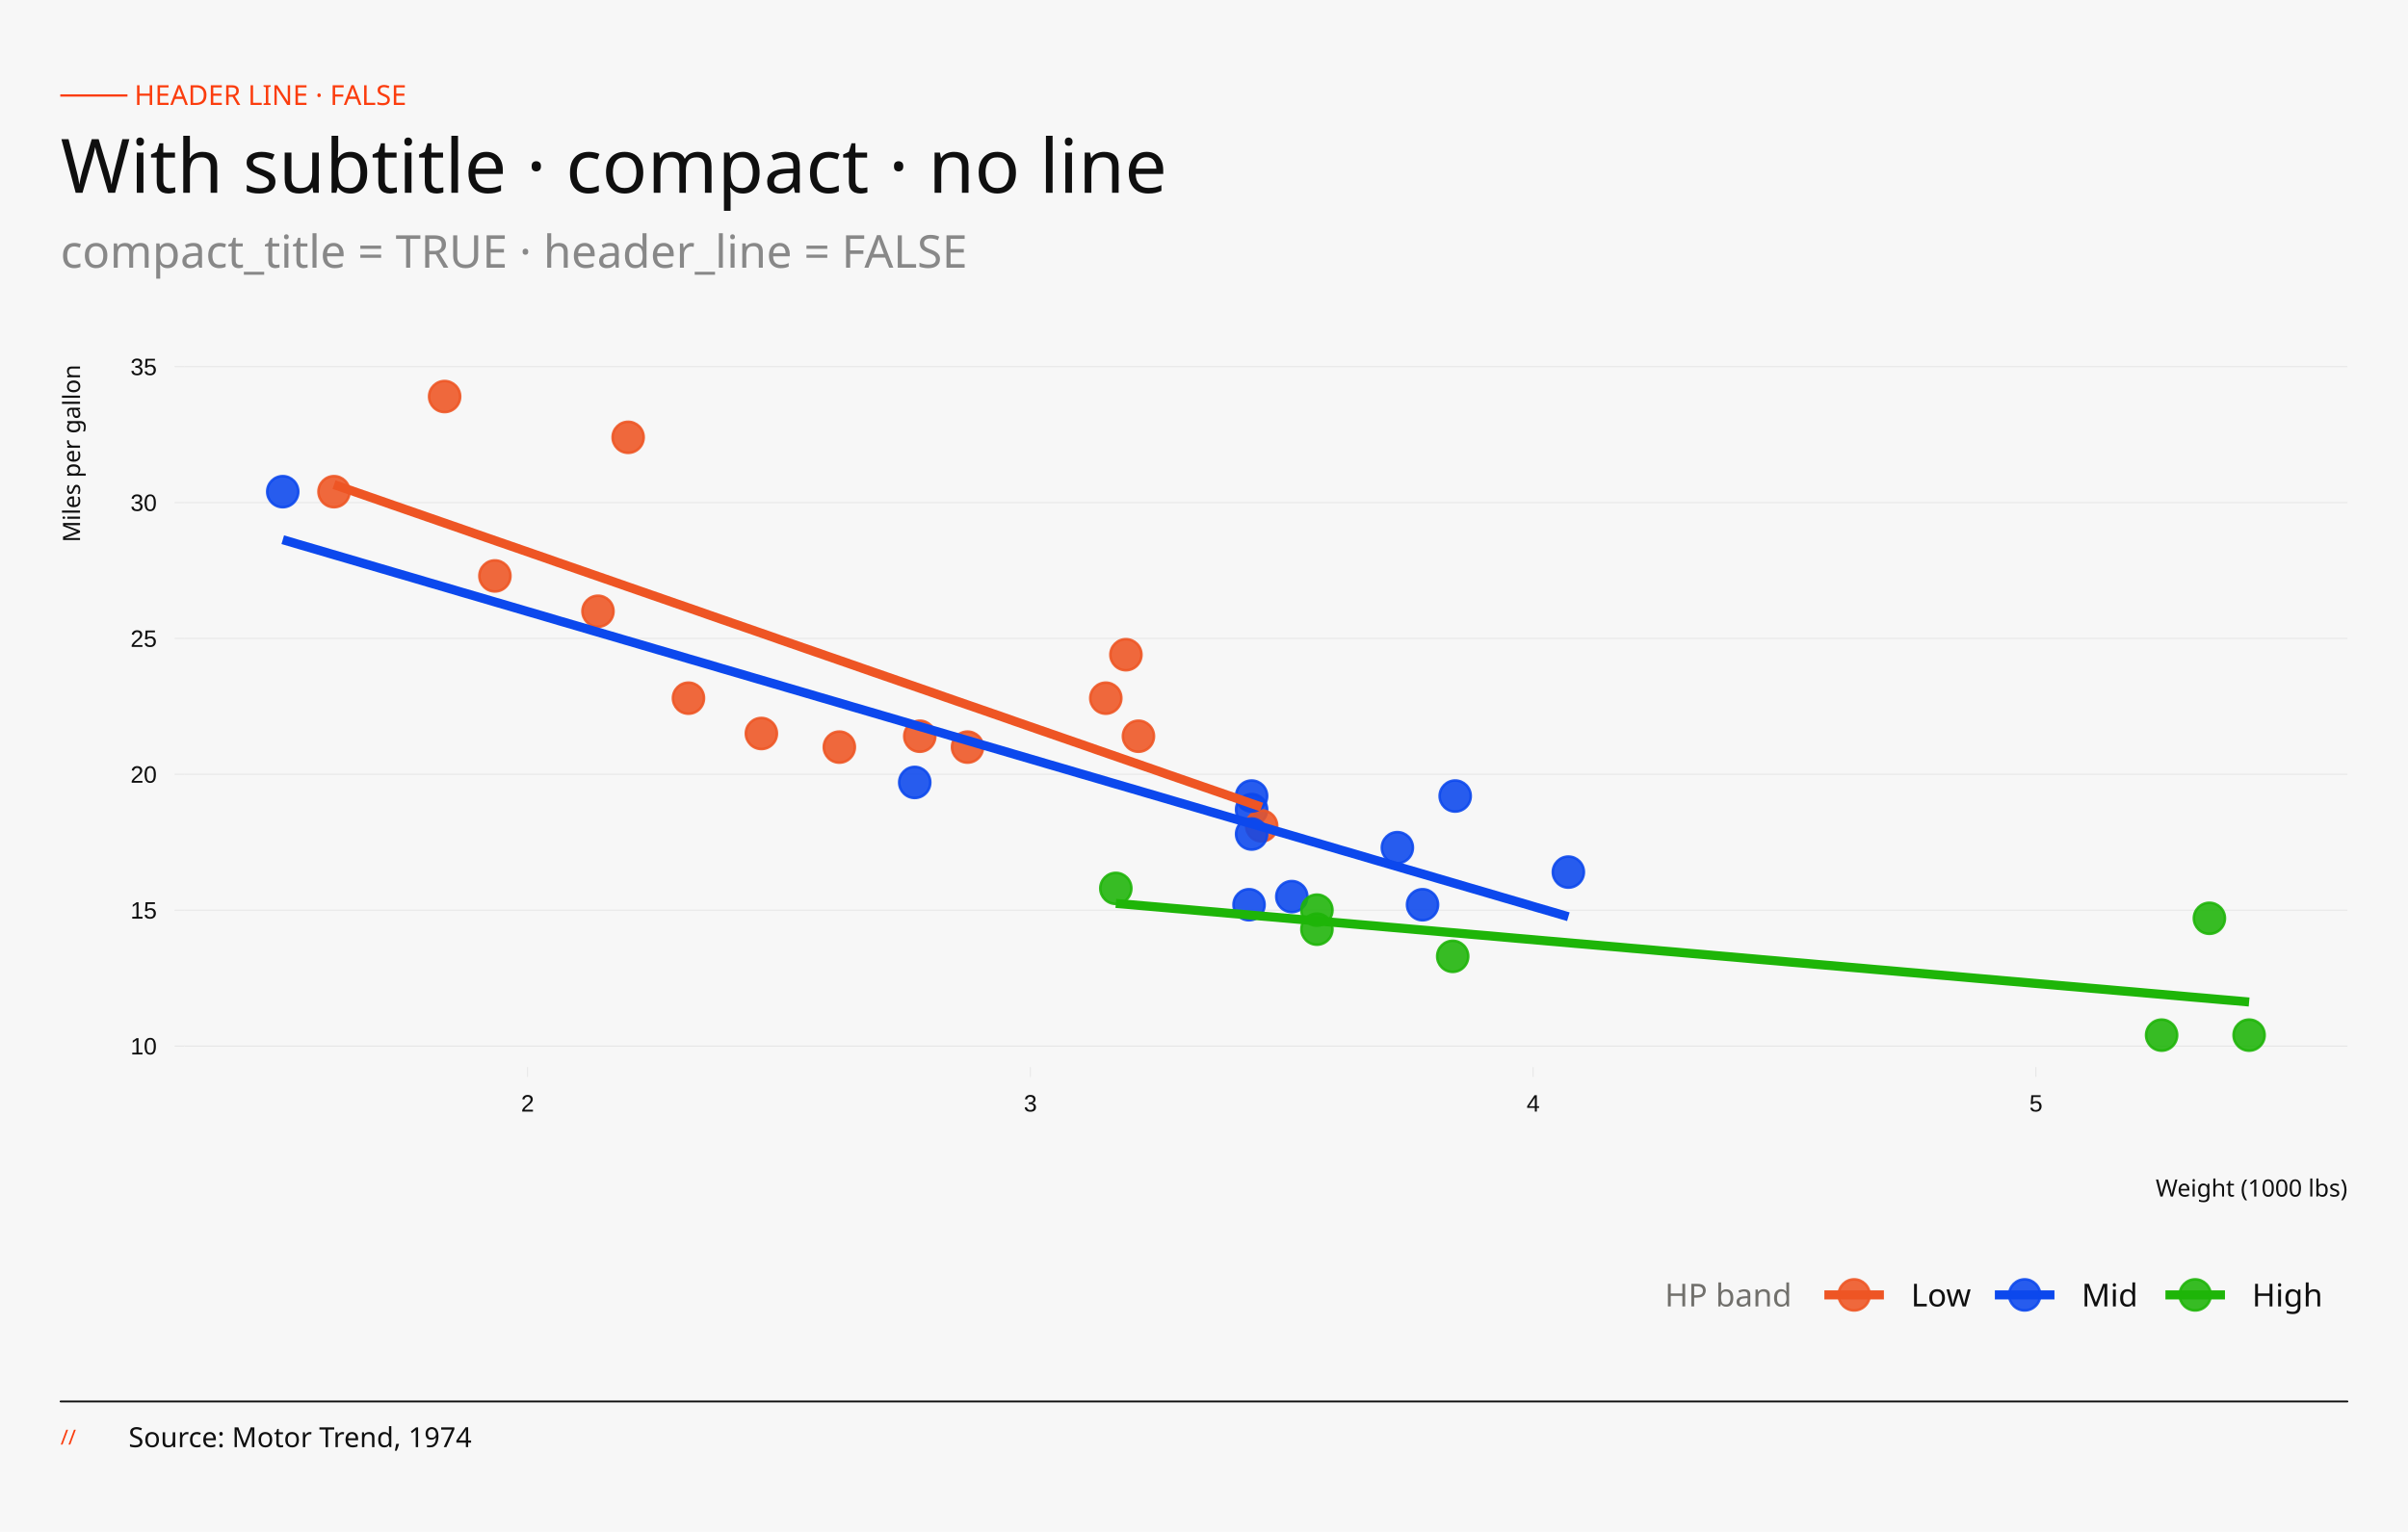
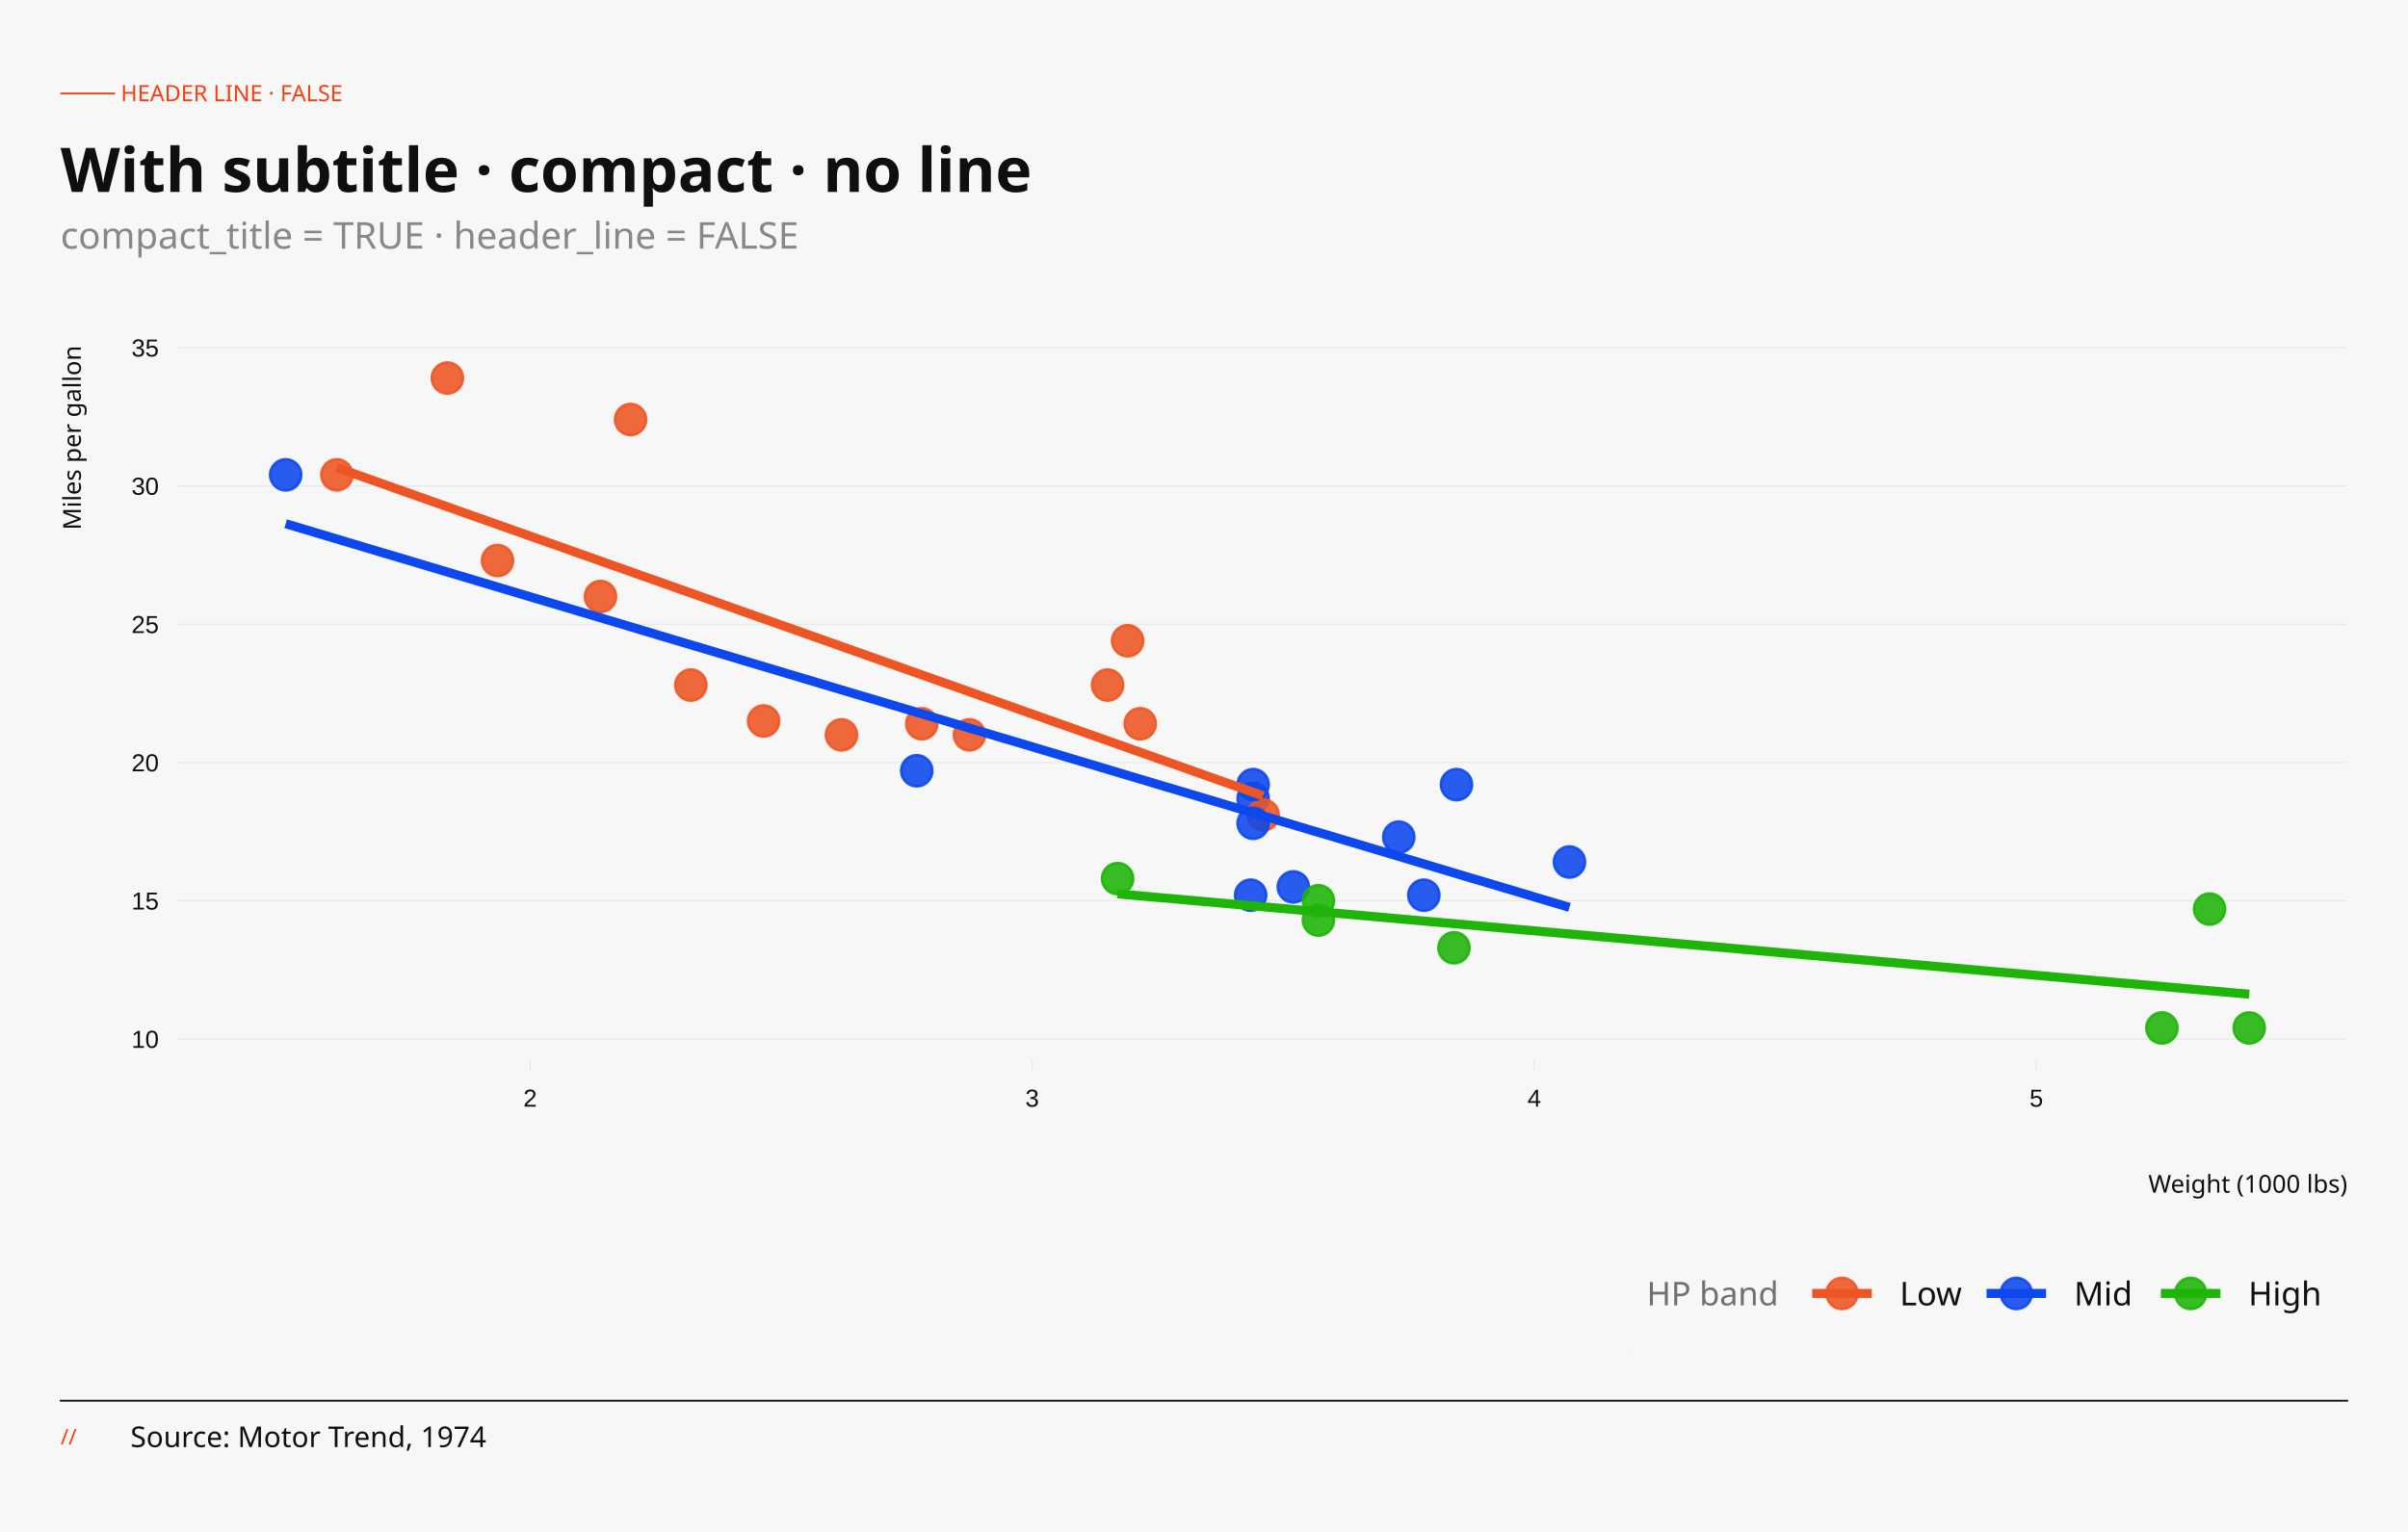
<svg xmlns="http://www.w3.org/2000/svg" width="396.00pt" height="252.00pt" viewBox="0 0 396.00 252.00">
  <g class="svglite">
    <defs>
      <style type="text/css">
    .svglite line, .svglite polyline, .svglite polygon, .svglite path, .svglite rect, .svglite circle {
      fill: none;
      stroke: #000000;
      stroke-linecap: round;
      stroke-linejoin: round;
      stroke-miterlimit: 10.00;
    }
    .svglite text {
      white-space: pre;
    }
    .svglite g.glyphgroup path {
      fill: inherit;
      stroke: none;
    }
  </style>
    </defs>
    <rect width="100%" height="100%" style="stroke: none; fill: none;" />
    <defs>
      <clipPath id="cpMC4wMHwzOTYuMDB8MC4wMHwyNTIuMDA=">
        <rect x="0.00" y="0.00" width="396.00" height="252.00" />
      </clipPath>
    </defs>
    <g clip-path="url(#cpMC4wMHwzOTYuMDB8MC4wMHwyNTIuMDA=)">
-       <rect x="0.00" y="0.00" width="396.00" height="252.00" style="stroke-width: 0.63; stroke: none; fill: #F7F7F7;" />
+       <rect x="-0" y="0.00" width="396.00" height="252.00" style="stroke-width: 0.65; stroke: none; fill: #F7F7F7;" />
    </g>
    <defs>
-       <clipPath id="cpMzAuMzN8Mzg2LjA0fDU5Ljk4fDE3NS41NA==">
-         <rect x="30.33" y="59.98" width="355.71" height="115.55" />
+       <clipPath id="cpMzAuODN8Mzg2LjA0fDU2Ljg0fDE3NC40NQ==">
+         <rect x="30.83" y="56.84" width="355.20" height="117.60" />
      </clipPath>
    </defs>
-     <g clip-path="url(#cpMzAuMzN8Mzg2LjA0fDU5Ljk4fDE3NS41NA==)">
-       <rect x="30.33" y="59.98" width="355.71" height="115.55" style="stroke-width: 0.63; stroke: none; fill: #F7F7F7;" />
-       <polyline points="30.33,172.07 386.04,172.07 " style="stroke-width: 0.15; stroke: #E4E4E4; stroke-linecap: butt;" />
-       <polyline points="30.33,149.72 386.04,149.72 " style="stroke-width: 0.15; stroke: #E4E4E4; stroke-linecap: butt;" />
-       <polyline points="30.33,127.37 386.04,127.37 " style="stroke-width: 0.15; stroke: #E4E4E4; stroke-linecap: butt;" />
-       <polyline points="30.33,105.02 386.04,105.02 " style="stroke-width: 0.15; stroke: #E4E4E4; stroke-linecap: butt;" />
-       <polyline points="30.33,82.67 386.04,82.67 " style="stroke-width: 0.15; stroke: #E4E4E4; stroke-linecap: butt;" />
-       <polyline points="30.33,60.32 386.04,60.32 " style="stroke-width: 0.15; stroke: #E4E4E4; stroke-linecap: butt;" />
-       <circle cx="138.03" cy="122.90" r="2.56" style="stroke-width: 0.42; stroke: #EE5524; stroke-opacity: 0.88; fill: #EE5524; fill-opacity: 0.88;" />
-       <circle cx="159.11" cy="122.90" r="2.56" style="stroke-width: 0.42; stroke: #EE5524; stroke-opacity: 0.88; fill: #EE5524; fill-opacity: 0.88;" />
-       <circle cx="113.22" cy="114.85" r="2.56" style="stroke-width: 0.42; stroke: #EE5524; stroke-opacity: 0.88; fill: #EE5524; fill-opacity: 0.88;" />
-       <circle cx="187.22" cy="121.11" r="2.56" style="stroke-width: 0.42; stroke: #EE5524; stroke-opacity: 0.88; fill: #EE5524; fill-opacity: 0.88;" />
-       <circle cx="205.83" cy="133.18" r="2.56" style="stroke-width: 0.42; stroke: #0C48ED; stroke-opacity: 0.88; fill: #0C48ED; fill-opacity: 0.88;" />
-       <circle cx="207.48" cy="135.86" r="2.56" style="stroke-width: 0.42; stroke: #EE5524; stroke-opacity: 0.88; fill: #EE5524; fill-opacity: 0.88;" />
-       <circle cx="216.57" cy="152.85" r="2.56" style="stroke-width: 0.42; stroke: #1EB508; stroke-opacity: 0.88; fill: #1EB508; fill-opacity: 0.88;" />
-       <circle cx="185.16" cy="107.70" r="2.56" style="stroke-width: 0.42; stroke: #EE5524; stroke-opacity: 0.88; fill: #EE5524; fill-opacity: 0.88;" />
-       <circle cx="181.85" cy="114.85" r="2.56" style="stroke-width: 0.42; stroke: #EE5524; stroke-opacity: 0.88; fill: #EE5524; fill-opacity: 0.88;" />
-       <circle cx="205.83" cy="130.95" r="2.56" style="stroke-width: 0.42; stroke: #0C48ED; stroke-opacity: 0.88; fill: #0C48ED; fill-opacity: 0.88;" />
-       <circle cx="205.83" cy="137.20" r="2.56" style="stroke-width: 0.42; stroke: #0C48ED; stroke-opacity: 0.88; fill: #0C48ED; fill-opacity: 0.88;" />
-       <circle cx="257.92" cy="143.46" r="2.56" style="stroke-width: 0.42; stroke: #0C48ED; stroke-opacity: 0.88; fill: #0C48ED; fill-opacity: 0.88;" />
-       <circle cx="229.80" cy="139.44" r="2.56" style="stroke-width: 0.42; stroke: #0C48ED; stroke-opacity: 0.88; fill: #0C48ED; fill-opacity: 0.88;" />
-       <circle cx="233.94" cy="148.83" r="2.56" style="stroke-width: 0.42; stroke: #0C48ED; stroke-opacity: 0.88; fill: #0C48ED; fill-opacity: 0.88;" />
-       <circle cx="355.48" cy="170.28" r="2.56" style="stroke-width: 0.42; stroke: #1EB508; stroke-opacity: 0.88; fill: #1EB508; fill-opacity: 0.88;" />
-       <circle cx="369.87" cy="170.28" r="2.56" style="stroke-width: 0.42; stroke: #1EB508; stroke-opacity: 0.88; fill: #1EB508; fill-opacity: 0.88;" />
-       <circle cx="363.34" cy="151.06" r="2.56" style="stroke-width: 0.42; stroke: #1EB508; stroke-opacity: 0.88; fill: #1EB508; fill-opacity: 0.88;" />
-       <circle cx="103.30" cy="71.94" r="2.56" style="stroke-width: 0.42; stroke: #EE5524; stroke-opacity: 0.88; fill: #EE5524; fill-opacity: 0.88;" />
-       <circle cx="54.93" cy="80.88" r="2.56" style="stroke-width: 0.42; stroke: #EE5524; stroke-opacity: 0.88; fill: #EE5524; fill-opacity: 0.88;" />
-       <circle cx="73.12" cy="65.23" r="2.56" style="stroke-width: 0.42; stroke: #EE5524; stroke-opacity: 0.88; fill: #EE5524; fill-opacity: 0.88;" />
-       <circle cx="125.21" cy="120.66" r="2.56" style="stroke-width: 0.42; stroke: #EE5524; stroke-opacity: 0.88; fill: #EE5524; fill-opacity: 0.88;" />
-       <circle cx="212.44" cy="147.49" r="2.56" style="stroke-width: 0.42; stroke: #0C48ED; stroke-opacity: 0.88; fill: #0C48ED; fill-opacity: 0.88;" />
-       <circle cx="205.41" cy="148.83" r="2.56" style="stroke-width: 0.42; stroke: #0C48ED; stroke-opacity: 0.88; fill: #0C48ED; fill-opacity: 0.88;" />
-       <circle cx="238.90" cy="157.32" r="2.56" style="stroke-width: 0.42; stroke: #1EB508; stroke-opacity: 0.88; fill: #1EB508; fill-opacity: 0.88;" />
-       <circle cx="239.31" cy="130.95" r="2.56" style="stroke-width: 0.42; stroke: #0C48ED; stroke-opacity: 0.88; fill: #0C48ED; fill-opacity: 0.88;" />
-       <circle cx="81.39" cy="94.74" r="2.56" style="stroke-width: 0.42; stroke: #EE5524; stroke-opacity: 0.88; fill: #EE5524; fill-opacity: 0.88;" />
-       <circle cx="98.34" cy="100.55" r="2.56" style="stroke-width: 0.42; stroke: #EE5524; stroke-opacity: 0.88; fill: #EE5524; fill-opacity: 0.88;" />
-       <circle cx="46.50" cy="80.88" r="2.56" style="stroke-width: 0.42; stroke: #0C48ED; stroke-opacity: 0.88; fill: #0C48ED; fill-opacity: 0.88;" />
-       <circle cx="183.50" cy="146.14" r="2.56" style="stroke-width: 0.42; stroke: #1EB508; stroke-opacity: 0.88; fill: #1EB508; fill-opacity: 0.88;" />
-       <circle cx="150.43" cy="128.71" r="2.56" style="stroke-width: 0.42; stroke: #0C48ED; stroke-opacity: 0.88; fill: #0C48ED; fill-opacity: 0.88;" />
-       <circle cx="216.57" cy="149.72" r="2.56" style="stroke-width: 0.42; stroke: #1EB508; stroke-opacity: 0.88; fill: #1EB508; fill-opacity: 0.88;" />
-       <circle cx="151.26" cy="121.11" r="2.56" style="stroke-width: 0.42; stroke: #EE5524; stroke-opacity: 0.88; fill: #EE5524; fill-opacity: 0.88;" />
-       <polyline points="54.93,79.72 56.86,80.39 58.79,81.06 60.72,81.73 62.65,82.40 64.59,83.08 66.52,83.75 68.45,84.42 70.38,85.09 72.31,85.76 74.24,86.43 76.17,87.10 78.10,87.78 80.03,88.45 81.96,89.12 83.90,89.79 85.83,90.46 87.76,91.13 89.69,91.80 91.62,92.48 93.55,93.15 95.48,93.82 97.41,94.49 99.34,95.16 101.27,95.83 103.21,96.51 105.14,97.18 107.07,97.85 109.00,98.52 110.93,99.19 112.86,99.86 114.79,100.53 116.72,101.21 118.65,101.88 120.58,102.55 122.52,103.22 124.45,103.89 126.38,104.56 128.31,105.24 130.24,105.91 132.17,106.58 134.10,107.25 136.03,107.92 137.96,108.59 139.89,109.26 141.83,109.94 143.76,110.61 145.69,111.28 147.62,111.95 149.55,112.62 151.48,113.29 153.41,113.96 155.34,114.64 157.27,115.31 159.20,115.98 161.14,116.65 163.07,117.32 165.00,117.99 166.93,118.67 168.86,119.34 170.79,120.01 172.72,120.68 174.65,121.35 176.58,122.02 178.51,122.69 180.45,123.37 182.38,124.04 184.31,124.71 186.24,125.38 188.17,126.05 190.10,126.72 192.03,127.40 193.96,128.07 195.89,128.74 197.82,129.41 199.76,130.08 201.69,130.75 203.62,131.42 205.55,132.10 207.48,132.77 " style="stroke-width: 1.49; stroke: #EE5524; stroke-linecap: butt;" />
-       <polyline points="46.50,88.78 49.17,89.57 51.85,90.35 54.53,91.14 57.20,91.92 59.88,92.71 62.55,93.49 65.23,94.28 67.91,95.06 70.58,95.85 73.26,96.63 75.93,97.42 78.61,98.20 81.29,98.99 83.96,99.77 86.64,100.56 89.32,101.34 91.99,102.13 94.67,102.91 97.34,103.70 100.02,104.48 102.70,105.27 105.37,106.05 108.05,106.84 110.73,107.62 113.40,108.41 116.08,109.19 118.75,109.98 121.43,110.76 124.11,111.55 126.78,112.33 129.46,113.12 132.13,113.90 134.81,114.69 137.49,115.47 140.16,116.26 142.84,117.04 145.52,117.83 148.19,118.61 150.87,119.40 153.54,120.18 156.22,120.97 158.90,121.75 161.57,122.54 164.25,123.32 166.93,124.11 169.60,124.89 172.28,125.68 174.95,126.46 177.63,127.25 180.31,128.03 182.98,128.82 185.66,129.60 188.34,130.39 191.01,131.17 193.69,131.96 196.36,132.74 199.04,133.53 201.72,134.31 204.39,135.10 207.07,135.88 209.74,136.67 212.42,137.45 215.10,138.24 217.77,139.02 220.45,139.81 223.13,140.59 225.80,141.38 228.48,142.16 231.15,142.95 233.83,143.73 236.51,144.52 239.18,145.30 241.86,146.09 244.54,146.87 247.21,147.66 249.89,148.44 252.56,149.23 255.24,150.01 257.92,150.80 " style="stroke-width: 1.49; stroke: #0C48ED; stroke-linecap: butt;" />
-       <polyline points="183.50,148.61 185.86,148.81 188.22,149.02 190.58,149.22 192.94,149.43 195.30,149.63 197.66,149.84 200.02,150.04 202.37,150.25 204.73,150.45 207.09,150.66 209.45,150.86 211.81,151.07 214.17,151.28 216.53,151.48 218.89,151.69 221.25,151.89 223.61,152.10 225.97,152.30 228.32,152.51 230.68,152.71 233.04,152.92 235.40,153.12 237.76,153.33 240.12,153.53 242.48,153.74 244.84,153.94 247.20,154.15 249.56,154.36 251.91,154.56 254.27,154.77 256.63,154.97 258.99,155.18 261.35,155.38 263.71,155.59 266.07,155.79 268.43,156.00 270.79,156.20 273.15,156.41 275.51,156.61 277.86,156.82 280.22,157.02 282.58,157.23 284.94,157.43 287.30,157.64 289.66,157.85 292.02,158.05 294.38,158.26 296.74,158.46 299.10,158.67 301.46,158.87 303.81,159.08 306.17,159.28 308.53,159.49 310.89,159.69 313.25,159.90 315.61,160.10 317.97,160.31 320.33,160.51 322.69,160.72 325.05,160.93 327.41,161.13 329.76,161.34 332.12,161.54 334.48,161.75 336.84,161.95 339.20,162.16 341.56,162.36 343.92,162.57 346.28,162.77 348.64,162.98 351.00,163.18 353.36,163.39 355.71,163.59 358.07,163.80 360.43,164.01 362.79,164.21 365.15,164.42 367.51,164.62 369.87,164.83 " style="stroke-width: 1.49; stroke: #1EB508; stroke-linecap: butt;" />
+     <g clip-path="url(#cpMzAuODN8Mzg2LjA0fDU2Ljg0fDE3NC40NQ==)">
+       <rect x="30.83" y="56.84" width="355.20" height="117.60" style="stroke-width: 0.65; stroke: none; fill: #F7F7F7;" />
+       <polyline points="30.83,170.92 386.04,170.92 " style="stroke-width: 0.15; stroke: #E4E4E4; stroke-linecap: butt;" />
+       <polyline points="30.83,148.17 386.04,148.17 " style="stroke-width: 0.15; stroke: #E4E4E4; stroke-linecap: butt;" />
+       <polyline points="30.83,125.43 386.04,125.43 " style="stroke-width: 0.15; stroke: #E4E4E4; stroke-linecap: butt;" />
+       <polyline points="30.83,102.68 386.04,102.68 " style="stroke-width: 0.15; stroke: #E4E4E4; stroke-linecap: butt;" />
+       <polyline points="30.83,79.93 386.04,79.93 " style="stroke-width: 0.15; stroke: #E4E4E4; stroke-linecap: butt;" />
+       <polyline points="30.83,57.18 386.04,57.18 " style="stroke-width: 0.15; stroke: #E4E4E4; stroke-linecap: butt;" />
+       <circle cx="138.38" cy="120.88" r="2.56" style="stroke-width: 0.43; stroke: #EE5524; stroke-opacity: 0.88; fill: #EE5524; fill-opacity: 0.88;" />
+       <circle cx="159.43" cy="120.88" r="2.56" style="stroke-width: 0.43; stroke: #EE5524; stroke-opacity: 0.88; fill: #EE5524; fill-opacity: 0.88;" />
+       <circle cx="113.61" cy="112.69" r="2.56" style="stroke-width: 0.43; stroke: #EE5524; stroke-opacity: 0.88; fill: #EE5524; fill-opacity: 0.88;" />
+       <circle cx="187.51" cy="119.06" r="2.56" style="stroke-width: 0.43; stroke: #EE5524; stroke-opacity: 0.88; fill: #EE5524; fill-opacity: 0.88;" />
+       <circle cx="206.08" cy="131.34" r="2.56" style="stroke-width: 0.43; stroke: #0C48ED; stroke-opacity: 0.88; fill: #0C48ED; fill-opacity: 0.88;" />
+       <circle cx="207.73" cy="134.07" r="2.56" style="stroke-width: 0.43; stroke: #EE5524; stroke-opacity: 0.88; fill: #EE5524; fill-opacity: 0.88;" />
+       <circle cx="216.82" cy="151.36" r="2.56" style="stroke-width: 0.43; stroke: #1EB508; stroke-opacity: 0.88; fill: #1EB508; fill-opacity: 0.88;" />
+       <circle cx="185.44" cy="105.41" r="2.56" style="stroke-width: 0.43; stroke: #EE5524; stroke-opacity: 0.88; fill: #EE5524; fill-opacity: 0.88;" />
+       <circle cx="182.14" cy="112.69" r="2.56" style="stroke-width: 0.43; stroke: #EE5524; stroke-opacity: 0.88; fill: #EE5524; fill-opacity: 0.88;" />
+       <circle cx="206.08" cy="129.07" r="2.56" style="stroke-width: 0.43; stroke: #0C48ED; stroke-opacity: 0.88; fill: #0C48ED; fill-opacity: 0.88;" />
+       <circle cx="206.08" cy="135.43" r="2.56" style="stroke-width: 0.43; stroke: #0C48ED; stroke-opacity: 0.88; fill: #0C48ED; fill-opacity: 0.88;" />
+       <circle cx="258.10" cy="141.80" r="2.56" style="stroke-width: 0.43; stroke: #0C48ED; stroke-opacity: 0.88; fill: #0C48ED; fill-opacity: 0.88;" />
+       <circle cx="230.03" cy="137.71" r="2.56" style="stroke-width: 0.43; stroke: #0C48ED; stroke-opacity: 0.88; fill: #0C48ED; fill-opacity: 0.88;" />
+       <circle cx="234.15" cy="147.26" r="2.56" style="stroke-width: 0.43; stroke: #0C48ED; stroke-opacity: 0.88; fill: #0C48ED; fill-opacity: 0.88;" />
+       <circle cx="355.53" cy="169.10" r="2.56" style="stroke-width: 0.43; stroke: #1EB508; stroke-opacity: 0.88; fill: #1EB508; fill-opacity: 0.88;" />
+       <circle cx="369.89" cy="169.10" r="2.56" style="stroke-width: 0.43; stroke: #1EB508; stroke-opacity: 0.88; fill: #1EB508; fill-opacity: 0.88;" />
+       <circle cx="363.37" cy="149.54" r="2.56" style="stroke-width: 0.43; stroke: #1EB508; stroke-opacity: 0.88; fill: #1EB508; fill-opacity: 0.88;" />
+       <circle cx="103.70" cy="69.01" r="2.56" style="stroke-width: 0.43; stroke: #EE5524; stroke-opacity: 0.88; fill: #EE5524; fill-opacity: 0.88;" />
+       <circle cx="55.40" cy="78.11" r="2.56" style="stroke-width: 0.43; stroke: #EE5524; stroke-opacity: 0.88; fill: #EE5524; fill-opacity: 0.88;" />
+       <circle cx="73.57" cy="62.19" r="2.56" style="stroke-width: 0.43; stroke: #EE5524; stroke-opacity: 0.88; fill: #EE5524; fill-opacity: 0.88;" />
+       <circle cx="125.58" cy="118.60" r="2.56" style="stroke-width: 0.43; stroke: #EE5524; stroke-opacity: 0.88; fill: #EE5524; fill-opacity: 0.88;" />
+       <circle cx="212.69" cy="145.90" r="2.56" style="stroke-width: 0.43; stroke: #0C48ED; stroke-opacity: 0.88; fill: #0C48ED; fill-opacity: 0.88;" />
+       <circle cx="205.67" cy="147.26" r="2.56" style="stroke-width: 0.43; stroke: #0C48ED; stroke-opacity: 0.88; fill: #0C48ED; fill-opacity: 0.88;" />
+       <circle cx="239.11" cy="155.91" r="2.56" style="stroke-width: 0.43; stroke: #1EB508; stroke-opacity: 0.88; fill: #1EB508; fill-opacity: 0.88;" />
+       <circle cx="239.52" cy="129.07" r="2.56" style="stroke-width: 0.43; stroke: #0C48ED; stroke-opacity: 0.88; fill: #0C48ED; fill-opacity: 0.88;" />
+       <circle cx="81.82" cy="92.21" r="2.56" style="stroke-width: 0.43; stroke: #EE5524; stroke-opacity: 0.88; fill: #EE5524; fill-opacity: 0.88;" />
+       <circle cx="98.75" cy="98.13" r="2.56" style="stroke-width: 0.43; stroke: #EE5524; stroke-opacity: 0.88; fill: #EE5524; fill-opacity: 0.88;" />
+       <circle cx="46.98" cy="78.11" r="2.56" style="stroke-width: 0.43; stroke: #0C48ED; stroke-opacity: 0.88; fill: #0C48ED; fill-opacity: 0.88;" />
+       <circle cx="183.79" cy="144.53" r="2.56" style="stroke-width: 0.43; stroke: #1EB508; stroke-opacity: 0.88; fill: #1EB508; fill-opacity: 0.88;" />
+       <circle cx="150.76" cy="126.79" r="2.56" style="stroke-width: 0.43; stroke: #0C48ED; stroke-opacity: 0.88; fill: #0C48ED; fill-opacity: 0.88;" />
+       <circle cx="216.82" cy="148.17" r="2.56" style="stroke-width: 0.43; stroke: #1EB508; stroke-opacity: 0.88; fill: #1EB508; fill-opacity: 0.88;" />
+       <circle cx="151.59" cy="119.06" r="2.56" style="stroke-width: 0.43; stroke: #EE5524; stroke-opacity: 0.88; fill: #EE5524; fill-opacity: 0.88;" />
+       <polyline points="55.40,76.93 57.33,77.61 59.26,78.30 61.19,78.98 63.11,79.66 65.04,80.35 66.97,81.03 68.90,81.71 70.83,82.40 72.76,83.08 74.68,83.76 76.61,84.45 78.54,85.13 80.47,85.81 82.40,86.50 84.32,87.18 86.25,87.86 88.18,88.55 90.11,89.23 92.04,89.91 93.97,90.60 95.89,91.28 97.82,91.96 99.75,92.65 101.68,93.33 103.61,94.01 105.54,94.70 107.46,95.38 109.39,96.06 111.32,96.75 113.25,97.43 115.18,98.11 117.11,98.80 119.03,99.48 120.96,100.16 122.89,100.85 124.82,101.53 126.75,102.21 128.67,102.90 130.60,103.58 132.53,104.27 134.46,104.95 136.39,105.63 138.32,106.32 140.24,107.00 142.17,107.68 144.10,108.37 146.03,109.05 147.96,109.73 149.89,110.42 151.81,111.10 153.74,111.78 155.67,112.47 157.60,113.15 159.53,113.83 161.46,114.52 163.38,115.20 165.31,115.88 167.24,116.57 169.17,117.25 171.10,117.93 173.02,118.62 174.95,119.30 176.88,119.98 178.81,120.67 180.74,121.35 182.67,122.03 184.59,122.72 186.52,123.40 188.45,124.08 190.38,124.77 192.31,125.45 194.24,126.13 196.16,126.82 198.09,127.50 200.02,128.19 201.95,128.87 203.88,129.55 205.81,130.24 207.73,130.92 " style="stroke-width: 1.49; stroke: #EE5524; stroke-linecap: butt;" />
+       <polyline points="46.98,86.15 49.65,86.95 52.32,87.75 55.00,88.55 57.67,89.35 60.34,90.15 63.01,90.95 65.69,91.74 68.36,92.54 71.03,93.34 73.70,94.14 76.38,94.94 79.05,95.74 81.72,96.54 84.39,97.34 87.07,98.14 89.74,98.94 92.41,99.73 95.08,100.53 97.75,101.33 100.43,102.13 103.10,102.93 105.77,103.73 108.44,104.53 111.12,105.33 113.79,106.13 116.46,106.92 119.13,107.72 121.81,108.52 124.48,109.32 127.15,110.12 129.82,110.92 132.50,111.72 135.17,112.52 137.84,113.32 140.51,114.12 143.19,114.91 145.86,115.71 148.53,116.51 151.20,117.31 153.88,118.11 156.55,118.91 159.22,119.71 161.89,120.51 164.56,121.31 167.24,122.10 169.91,122.90 172.58,123.70 175.25,124.50 177.93,125.30 180.60,126.10 183.27,126.90 185.94,127.70 188.62,128.50 191.29,129.30 193.96,130.09 196.63,130.89 199.31,131.69 201.98,132.49 204.65,133.29 207.32,134.09 210.00,134.89 212.67,135.69 215.34,136.49 218.01,137.28 220.68,138.08 223.36,138.88 226.03,139.68 228.70,140.48 231.37,141.28 234.05,142.08 236.72,142.88 239.39,143.68 242.06,144.48 244.74,145.27 247.41,146.07 250.08,146.87 252.75,147.67 255.43,148.47 258.10,149.27 " style="stroke-width: 1.49; stroke: #0C48ED; stroke-linecap: butt;" />
+       <polyline points="183.79,147.04 186.15,147.25 188.50,147.46 190.86,147.67 193.21,147.87 195.57,148.08 197.92,148.29 200.28,148.50 202.64,148.71 204.99,148.92 207.35,149.13 209.70,149.34 212.06,149.55 214.41,149.76 216.77,149.96 219.13,150.17 221.48,150.38 223.84,150.59 226.19,150.80 228.55,151.01 230.90,151.22 233.26,151.43 235.62,151.64 237.97,151.84 240.33,152.05 242.68,152.26 245.04,152.47 247.39,152.68 249.75,152.89 252.11,153.10 254.46,153.31 256.82,153.52 259.17,153.73 261.53,153.93 263.88,154.14 266.24,154.35 268.60,154.56 270.95,154.77 273.31,154.98 275.66,155.19 278.02,155.40 280.37,155.61 282.73,155.81 285.09,156.02 287.44,156.23 289.80,156.44 292.15,156.65 294.51,156.86 296.86,157.07 299.22,157.28 301.58,157.49 303.93,157.70 306.29,157.90 308.64,158.11 311.00,158.32 313.35,158.53 315.71,158.74 318.07,158.95 320.42,159.16 322.78,159.37 325.13,159.58 327.49,159.79 329.84,159.99 332.20,160.20 334.56,160.41 336.91,160.62 339.27,160.83 341.62,161.04 343.98,161.25 346.33,161.46 348.69,161.67 351.05,161.87 353.40,162.08 355.76,162.29 358.11,162.50 360.47,162.71 362.82,162.92 365.18,163.13 367.54,163.34 369.89,163.55 " style="stroke-width: 1.49; stroke: #1EB508; stroke-linecap: butt;" />
    </g>
    <g clip-path="url(#cpMC4wMHwzOTYuMDB8MC4wMHwyNTIuMDA=)">
-       <text x="25.79" y="173.46" text-anchor="end" style="font-size: 3.90px;fill: #0F0F0F; font-family: &quot;Arial&quot;;" textLength="4.31px" lengthAdjust="spacingAndGlyphs">10</text>
-       <text x="25.79" y="151.11" text-anchor="end" style="font-size: 3.90px;fill: #0F0F0F; font-family: &quot;Arial&quot;;" textLength="4.31px" lengthAdjust="spacingAndGlyphs">15</text>
-       <text x="25.79" y="128.76" text-anchor="end" style="font-size: 3.90px;fill: #0F0F0F; font-family: &quot;Arial&quot;;" textLength="4.31px" lengthAdjust="spacingAndGlyphs">20</text>
-       <text x="25.79" y="106.41" text-anchor="end" style="font-size: 3.90px;fill: #0F0F0F; font-family: &quot;Arial&quot;;" textLength="4.31px" lengthAdjust="spacingAndGlyphs">25</text>
-       <text x="25.79" y="84.06" text-anchor="end" style="font-size: 3.90px;fill: #0F0F0F; font-family: &quot;Arial&quot;;" textLength="4.31px" lengthAdjust="spacingAndGlyphs">30</text>
-       <text x="25.79" y="61.71" text-anchor="end" style="font-size: 3.90px;fill: #0F0F0F; font-family: &quot;Arial&quot;;" textLength="4.31px" lengthAdjust="spacingAndGlyphs">35</text>
-       <polyline points="28.71,172.07 30.33,172.07 " style="stroke-width: 0.15; stroke: #E4E4E4; stroke-linecap: butt;" />
-       <polyline points="28.71,149.72 30.33,149.72 " style="stroke-width: 0.15; stroke: #E4E4E4; stroke-linecap: butt;" />
-       <polyline points="28.71,127.37 30.33,127.37 " style="stroke-width: 0.15; stroke: #E4E4E4; stroke-linecap: butt;" />
-       <polyline points="28.71,105.02 30.33,105.02 " style="stroke-width: 0.15; stroke: #E4E4E4; stroke-linecap: butt;" />
-       <polyline points="28.71,82.67 30.33,82.67 " style="stroke-width: 0.15; stroke: #E4E4E4; stroke-linecap: butt;" />
-       <polyline points="28.71,60.32 30.33,60.32 " style="stroke-width: 0.15; stroke: #E4E4E4; stroke-linecap: butt;" />
-       <polyline points="86.76,177.15 86.76,175.54 " style="stroke-width: 0.15; stroke: #E4E4E4; stroke-linecap: butt;" />
-       <polyline points="169.45,177.15 169.45,175.54 " style="stroke-width: 0.15; stroke: #E4E4E4; stroke-linecap: butt;" />
-       <polyline points="252.13,177.15 252.13,175.54 " style="stroke-width: 0.15; stroke: #E4E4E4; stroke-linecap: butt;" />
-       <polyline points="334.81,177.15 334.81,175.54 " style="stroke-width: 0.15; stroke: #E4E4E4; stroke-linecap: butt;" />
-       <text x="86.76" y="182.85" text-anchor="middle" style="font-size: 3.90px;fill: #0F0F0F; font-family: &quot;Arial&quot;;" textLength="2.16px" lengthAdjust="spacingAndGlyphs">2</text>
-       <text x="169.45" y="182.85" text-anchor="middle" style="font-size: 3.90px;fill: #0F0F0F; font-family: &quot;Arial&quot;;" textLength="2.16px" lengthAdjust="spacingAndGlyphs">3</text>
-       <text x="252.13" y="182.85" text-anchor="middle" style="font-size: 3.90px;fill: #0F0F0F; font-family: &quot;Arial&quot;;" textLength="2.16px" lengthAdjust="spacingAndGlyphs">4</text>
-       <text x="334.81" y="182.85" text-anchor="middle" style="font-size: 3.90px;fill: #0F0F0F; font-family: &quot;Arial&quot;;" textLength="2.16px" lengthAdjust="spacingAndGlyphs">5</text>
-       <text x="386.04" y="196.83" text-anchor="end" style="font-size: 3.90px; font-weight: 100;fill: #0F0F0F; font-family: &quot;JetBrains Mono&quot;;" textLength="39.58px" lengthAdjust="spacingAndGlyphs">Weight (1000 lbs)</text>
-       <text transform="translate(13.16,59.98) rotate(-90)" text-anchor="end" style="font-size: 3.90px; font-weight: 100;fill: #0F0F0F; font-family: &quot;JetBrains Mono&quot;;" textLength="37.25px" lengthAdjust="spacingAndGlyphs">Miles per gallon</text>
-       <rect x="270.56" y="203.66" width="115.48" height="18.72" style="stroke-width: 0.75; stroke: none;" />
-       <rect x="270.56" y="203.66" width="115.48" height="18.72" style="stroke-width: 0.63; stroke: none; fill: #F7F7F7;" />
-       <text x="273.79" y="214.91" style="font-size: 5.20px;fill: #71706C; font-family: &quot;JetBrains Mono&quot;;" textLength="21.77px" lengthAdjust="spacingAndGlyphs">HP band</text>
-       <rect x="298.80" y="206.89" width="12.24" height="12.24" style="stroke-width: 0.63; stroke: none; fill: #F7F7F7;" />
-       <circle cx="304.92" cy="213.01" r="2.56" style="stroke-width: 0.42; stroke: #EE5524; stroke-opacity: 0.88; fill: #EE5524; fill-opacity: 0.88;" />
-       <line x1="300.02" y1="213.01" x2="309.81" y2="213.01" style="stroke-width: 1.49; stroke: #EE5524; stroke-linecap: butt;" />
-       <rect x="326.84" y="206.89" width="12.24" height="12.24" style="stroke-width: 0.63; stroke: none; fill: #F7F7F7;" />
-       <circle cx="332.96" cy="213.01" r="2.56" style="stroke-width: 0.42; stroke: #0C48ED; stroke-opacity: 0.88; fill: #0C48ED; fill-opacity: 0.88;" />
-       <line x1="328.06" y1="213.01" x2="337.86" y2="213.01" style="stroke-width: 1.49; stroke: #0C48ED; stroke-linecap: butt;" />
-       <rect x="354.88" y="206.89" width="12.24" height="12.24" style="stroke-width: 0.63; stroke: none; fill: #F7F7F7;" />
-       <circle cx="361.00" cy="213.01" r="2.56" style="stroke-width: 0.42; stroke: #1EB508; stroke-opacity: 0.88; fill: #1EB508; fill-opacity: 0.88;" />
-       <line x1="356.11" y1="213.01" x2="365.90" y2="213.01" style="stroke-width: 1.49; stroke: #1EB508; stroke-linecap: butt;" />
-       <text x="314.27" y="214.91" style="font-size: 5.20px;fill: #0F0F0F; font-family: &quot;JetBrains Mono&quot;;" textLength="9.33px" lengthAdjust="spacingAndGlyphs">Low</text>
-       <text x="342.32" y="214.91" style="font-size: 5.20px;fill: #0F0F0F; font-family: &quot;JetBrains Mono&quot;;" textLength="9.33px" lengthAdjust="spacingAndGlyphs">Mid</text>
-       <text x="370.36" y="214.91" style="font-size: 5.20px;fill: #0F0F0F; font-family: &quot;JetBrains Mono&quot;;" textLength="12.44px" lengthAdjust="spacingAndGlyphs">High</text>
-       <text x="9.96" y="44.04" style="font-size: 7.47px;fill: #888888; font-family: &quot;Satoshi&quot;;" textLength="149.69px" lengthAdjust="spacingAndGlyphs">compact_title = TRUE  ·  header_line = FALSE</text>
-       <text x="9.96" y="31.71" style="font-size: 12.35px;fill: #0F0F0F; font-family: &quot;Archivo&quot;;" textLength="169.53px" lengthAdjust="spacingAndGlyphs">With subtitle · compact · no line</text>
-       <text x="9.96" y="17.27" style="font-size: 4.55px;fill: #FB3D0E; font-family: &quot;JetBrains Mono&quot;;" textLength="65.62px" lengthAdjust="spacingAndGlyphs">──── HEADER LINE · FALSE</text>
-       <text x="9.96" y="237.63" style="font-size: 3.41px; font-weight: 100;fill: #FB3D0E; font-family: &quot;JetBrains Mono&quot;;" textLength="8.19px" lengthAdjust="spacingAndGlyphs">//  </text>
-       <text x="21.14" y="238.05" style="font-size: 4.55px; font-weight: 100;fill: #0F0F0F; font-family: &quot;JetBrains Mono&quot;;" textLength="68.36px" lengthAdjust="spacingAndGlyphs">Source: Motor Trend, 1974</text>
-       <polyline points="9.96,230.54 386.04,230.54 " style="stroke-width: 0.30; stroke: #0F0F0F;" />
+       <text x="26.13" y="172.37" text-anchor="end" style="font-size: 4.05px;fill: #0F0F0F; font-family: &quot;Arial&quot;;" textLength="4.50px" lengthAdjust="spacingAndGlyphs">10</text>
+       <text x="26.13" y="149.62" text-anchor="end" style="font-size: 4.05px;fill: #0F0F0F; font-family: &quot;Arial&quot;;" textLength="4.50px" lengthAdjust="spacingAndGlyphs">15</text>
+       <text x="26.13" y="126.88" text-anchor="end" style="font-size: 4.05px;fill: #0F0F0F; font-family: &quot;Arial&quot;;" textLength="4.50px" lengthAdjust="spacingAndGlyphs">20</text>
+       <text x="26.13" y="104.13" text-anchor="end" style="font-size: 4.05px;fill: #0F0F0F; font-family: &quot;Arial&quot;;" textLength="4.50px" lengthAdjust="spacingAndGlyphs">25</text>
+       <text x="26.13" y="81.38" text-anchor="end" style="font-size: 4.05px;fill: #0F0F0F; font-family: &quot;Arial&quot;;" textLength="4.50px" lengthAdjust="spacingAndGlyphs">30</text>
+       <text x="26.13" y="58.64" text-anchor="end" style="font-size: 4.05px;fill: #0F0F0F; font-family: &quot;Arial&quot;;" textLength="4.50px" lengthAdjust="spacingAndGlyphs">35</text>
+       <polyline points="29.15,170.92 30.83,170.92 " style="stroke-width: 0.15; stroke: #E4E4E4; stroke-linecap: butt;" />
+       <polyline points="29.15,148.17 30.83,148.17 " style="stroke-width: 0.15; stroke: #E4E4E4; stroke-linecap: butt;" />
+       <polyline points="29.15,125.43 30.83,125.43 " style="stroke-width: 0.15; stroke: #E4E4E4; stroke-linecap: butt;" />
+       <polyline points="29.15,102.68 30.83,102.68 " style="stroke-width: 0.15; stroke: #E4E4E4; stroke-linecap: butt;" />
+       <polyline points="29.15,79.93 30.83,79.93 " style="stroke-width: 0.15; stroke: #E4E4E4; stroke-linecap: butt;" />
+       <polyline points="29.15,57.18 30.83,57.18 " style="stroke-width: 0.15; stroke: #E4E4E4; stroke-linecap: butt;" />
+       <polyline points="87.19,176.13 87.19,174.45 " style="stroke-width: 0.15; stroke: #E4E4E4; stroke-linecap: butt;" />
+       <polyline points="169.75,176.13 169.75,174.45 " style="stroke-width: 0.15; stroke: #E4E4E4; stroke-linecap: butt;" />
+       <polyline points="252.32,176.13 252.32,174.45 " style="stroke-width: 0.15; stroke: #E4E4E4; stroke-linecap: butt;" />
+       <polyline points="334.88,176.13 334.88,174.45 " style="stroke-width: 0.15; stroke: #E4E4E4; stroke-linecap: butt;" />
+       <text x="87.19" y="182.05" text-anchor="middle" style="font-size: 4.05px;fill: #0F0F0F; font-family: &quot;Arial&quot;;" textLength="2.25px" lengthAdjust="spacingAndGlyphs">2</text>
+       <text x="169.75" y="182.05" text-anchor="middle" style="font-size: 4.05px;fill: #0F0F0F; font-family: &quot;Arial&quot;;" textLength="2.25px" lengthAdjust="spacingAndGlyphs">3</text>
+       <text x="252.32" y="182.05" text-anchor="middle" style="font-size: 4.05px;fill: #0F0F0F; font-family: &quot;Arial&quot;;" textLength="2.25px" lengthAdjust="spacingAndGlyphs">4</text>
+       <text x="334.88" y="182.05" text-anchor="middle" style="font-size: 4.05px;fill: #0F0F0F; font-family: &quot;Arial&quot;;" textLength="2.25px" lengthAdjust="spacingAndGlyphs">5</text>
+       <text x="386.04" y="196.19" text-anchor="end" style="font-size: 4.05px; font-weight: 100;fill: #0F0F0F; font-family: &quot;JetBrains Mono&quot;;" textLength="41.17px" lengthAdjust="spacingAndGlyphs">Weight (1000 lbs)</text>
+       <text transform="translate(13.29,56.84) rotate(-90)" text-anchor="end" style="font-size: 4.05px; font-weight: 100;fill: #0F0F0F; font-family: &quot;JetBrains Mono&quot;;" textLength="38.75px" lengthAdjust="spacingAndGlyphs">Miles per gallon</text>
+       <rect x="267.43" y="203.29" width="118.60" height="18.96" style="stroke-width: 0.75; stroke: none;" />
+       <rect x="267.43" y="203.29" width="118.60" height="18.96" style="stroke-width: 0.65; stroke: none; fill: #F7F7F7;" />
+       <text x="270.80" y="214.74" style="font-size: 5.40px;fill: #71706C; font-family: &quot;JetBrains Mono&quot;;" textLength="22.64px" lengthAdjust="spacingAndGlyphs">HP band</text>
+       <rect x="296.80" y="206.65" width="12.24" height="12.24" style="stroke-width: 0.65; stroke: none; fill: #F7F7F7;" />
+       <circle cx="302.92" cy="212.77" r="2.56" style="stroke-width: 0.43; stroke: #EE5524; stroke-opacity: 0.88; fill: #EE5524; fill-opacity: 0.88;" />
+       <line x1="298.02" y1="212.77" x2="307.82" y2="212.77" style="stroke-width: 1.49; stroke: #EE5524; stroke-linecap: butt;" />
+       <rect x="325.47" y="206.65" width="12.24" height="12.24" style="stroke-width: 0.65; stroke: none; fill: #F7F7F7;" />
+       <circle cx="331.59" cy="212.77" r="2.56" style="stroke-width: 0.43; stroke: #0C48ED; stroke-opacity: 0.88; fill: #0C48ED; fill-opacity: 0.88;" />
+       <line x1="326.69" y1="212.77" x2="336.48" y2="212.77" style="stroke-width: 1.49; stroke: #0C48ED; stroke-linecap: butt;" />
+       <rect x="354.14" y="206.65" width="12.24" height="12.24" style="stroke-width: 0.65; stroke: none; fill: #F7F7F7;" />
+       <circle cx="360.26" cy="212.77" r="2.56" style="stroke-width: 0.43; stroke: #1EB508; stroke-opacity: 0.88; fill: #1EB508; fill-opacity: 0.88;" />
+       <line x1="355.36" y1="212.77" x2="365.15" y2="212.77" style="stroke-width: 1.49; stroke: #1EB508; stroke-linecap: butt;" />
+       <text x="312.40" y="214.74" style="font-size: 5.40px;fill: #0F0F0F; font-family: &quot;JetBrains Mono&quot;;" textLength="9.70px" lengthAdjust="spacingAndGlyphs">Low</text>
+       <text x="341.07" y="214.74" style="font-size: 5.40px;fill: #0F0F0F; font-family: &quot;JetBrains Mono&quot;;" textLength="9.70px" lengthAdjust="spacingAndGlyphs">Mid</text>
+       <text x="369.74" y="214.74" style="font-size: 5.40px;fill: #0F0F0F; font-family: &quot;JetBrains Mono&quot;;" textLength="12.94px" lengthAdjust="spacingAndGlyphs">High</text>
+       <text x="9.96" y="40.90" style="font-size: 6.08px;fill: #888888; font-family: &quot;Satoshi&quot;;" textLength="121.53px" lengthAdjust="spacingAndGlyphs">compact_title = TRUE  ·  header_line = FALSE</text>
+       <text x="9.96" y="31.57" style="font-size: 10.12px; font-weight: 600;fill: #0F0F0F; font-family: &quot;Archivo&quot;;" textLength="144.03px" lengthAdjust="spacingAndGlyphs">With subtitle · compact · no line</text>
+       <text x="9.96" y="16.65" style="font-size: 3.71px;fill: #FB3D0E; font-family: &quot;JetBrains Mono&quot;;" textLength="53.25px" lengthAdjust="spacingAndGlyphs">──── HEADER LINE · FALSE</text>
+       <text x="9.96" y="237.62" style="font-size: 3.54px; font-weight: 100;fill: #FB3D0E; font-family: &quot;JetBrains Mono&quot;;" textLength="8.50px" lengthAdjust="spacingAndGlyphs">//  </text>
+       <text x="21.45" y="238.05" style="font-size: 4.72px; font-weight: 100;fill: #0F0F0F; font-family: &quot;JetBrains Mono&quot;;" textLength="70.70px" lengthAdjust="spacingAndGlyphs">Source: Motor Trend, 1974</text>
+       <polyline points="9.96,230.42 386.04,230.42 " style="stroke-width: 0.30; stroke: #0F0F0F;" />
    </g>
  </g>
</svg>
